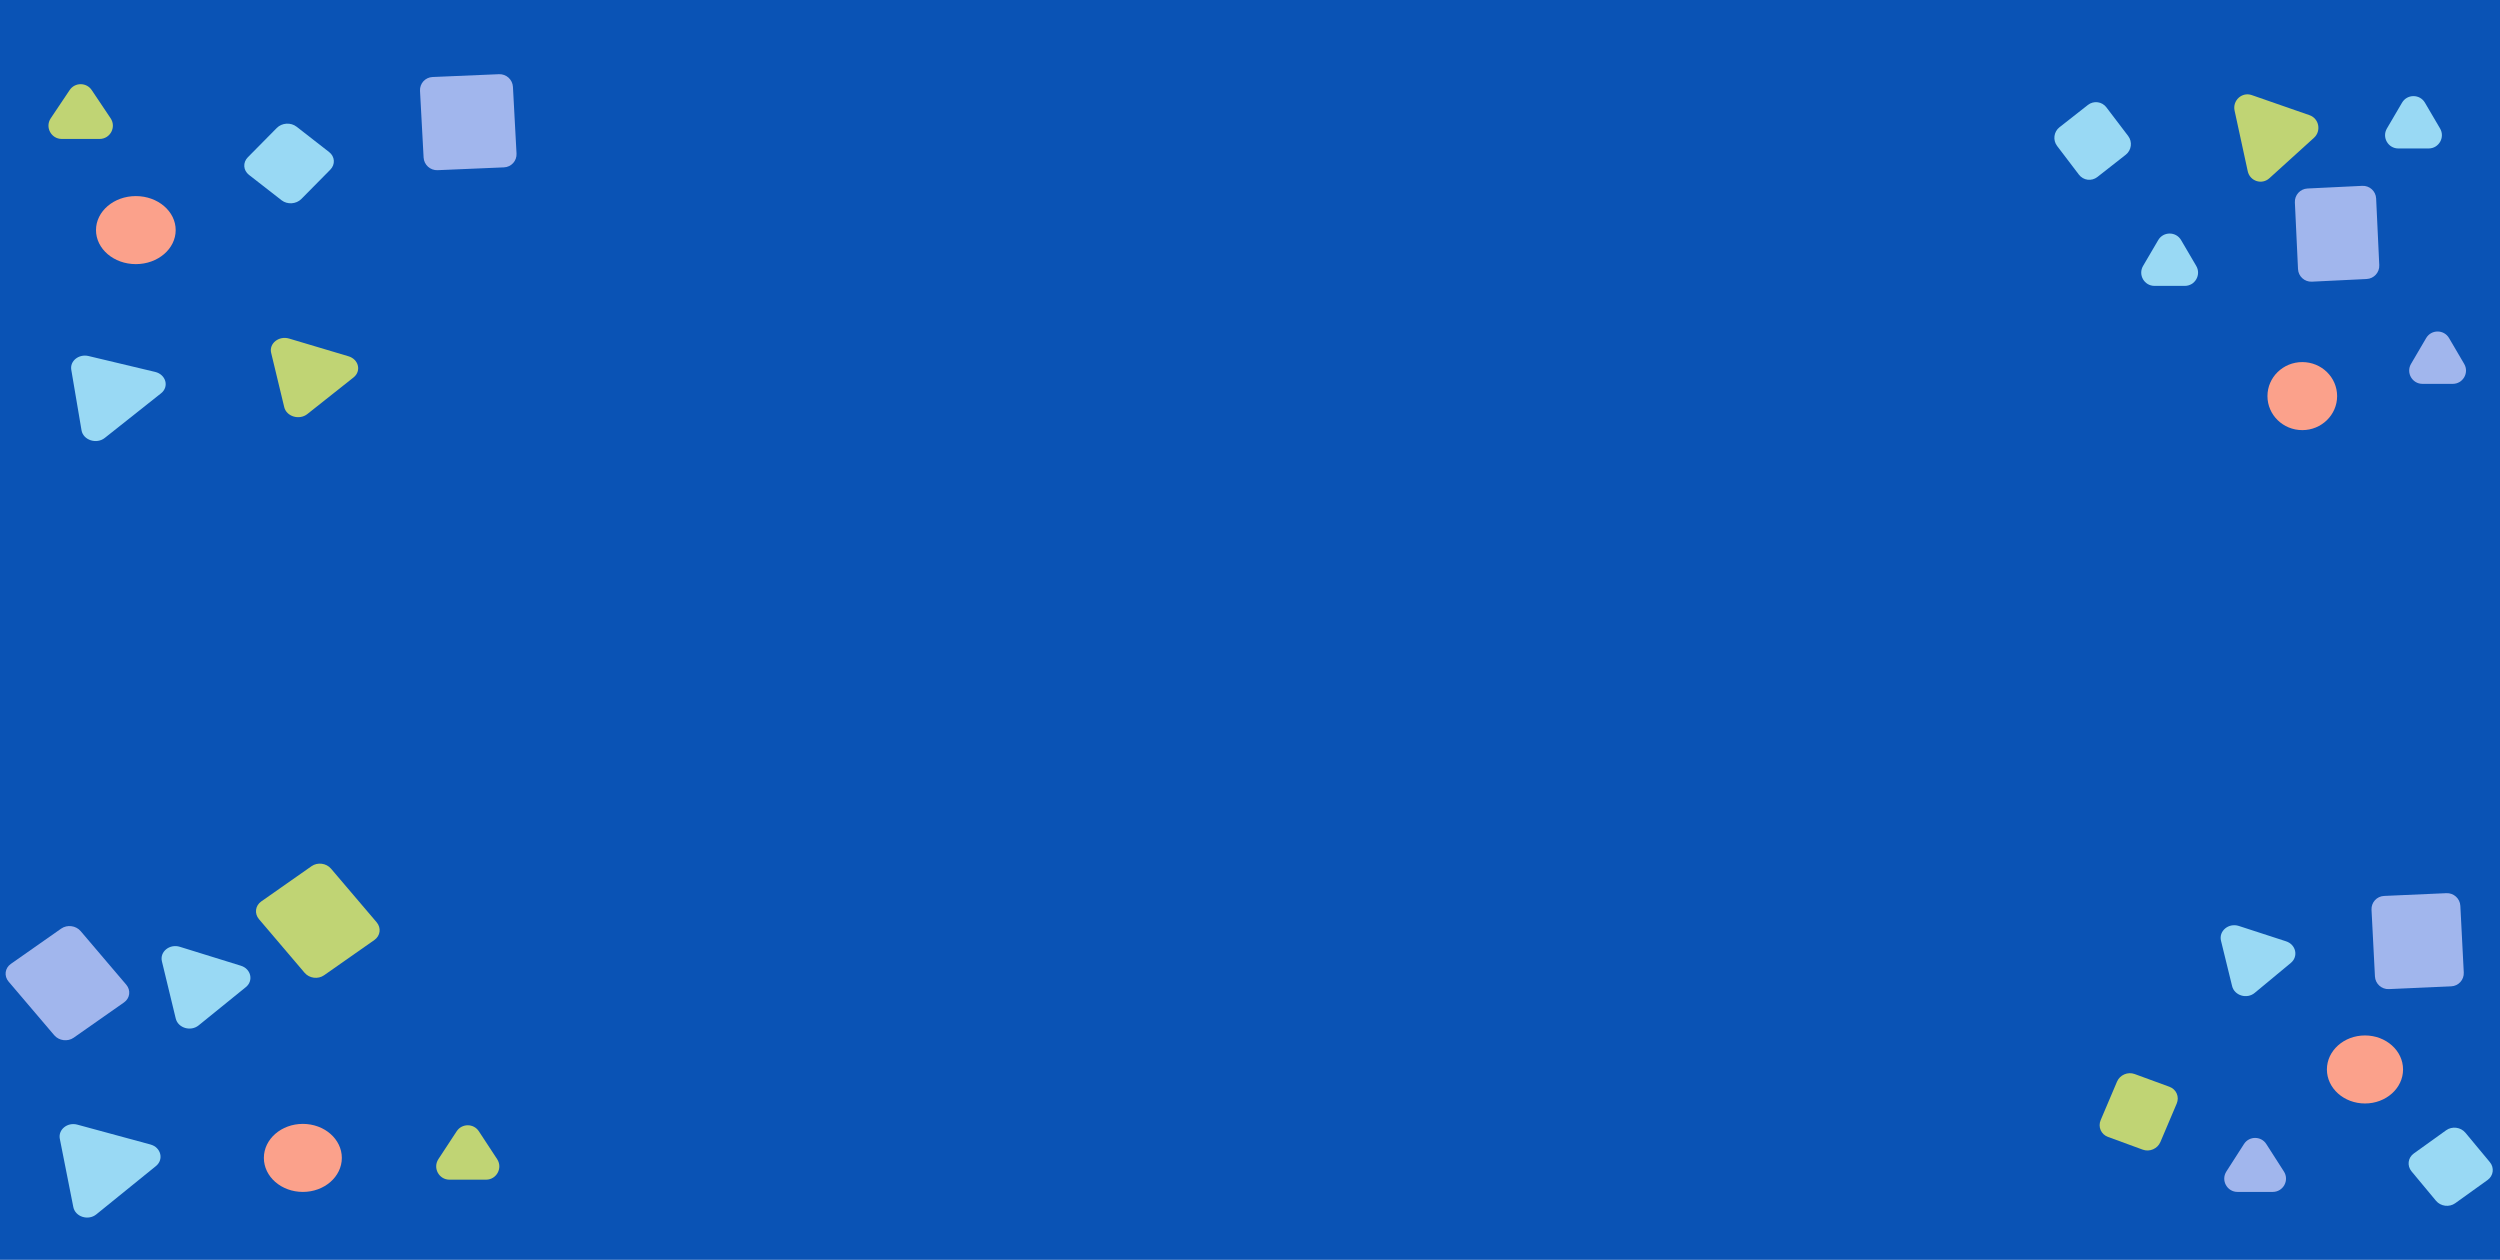
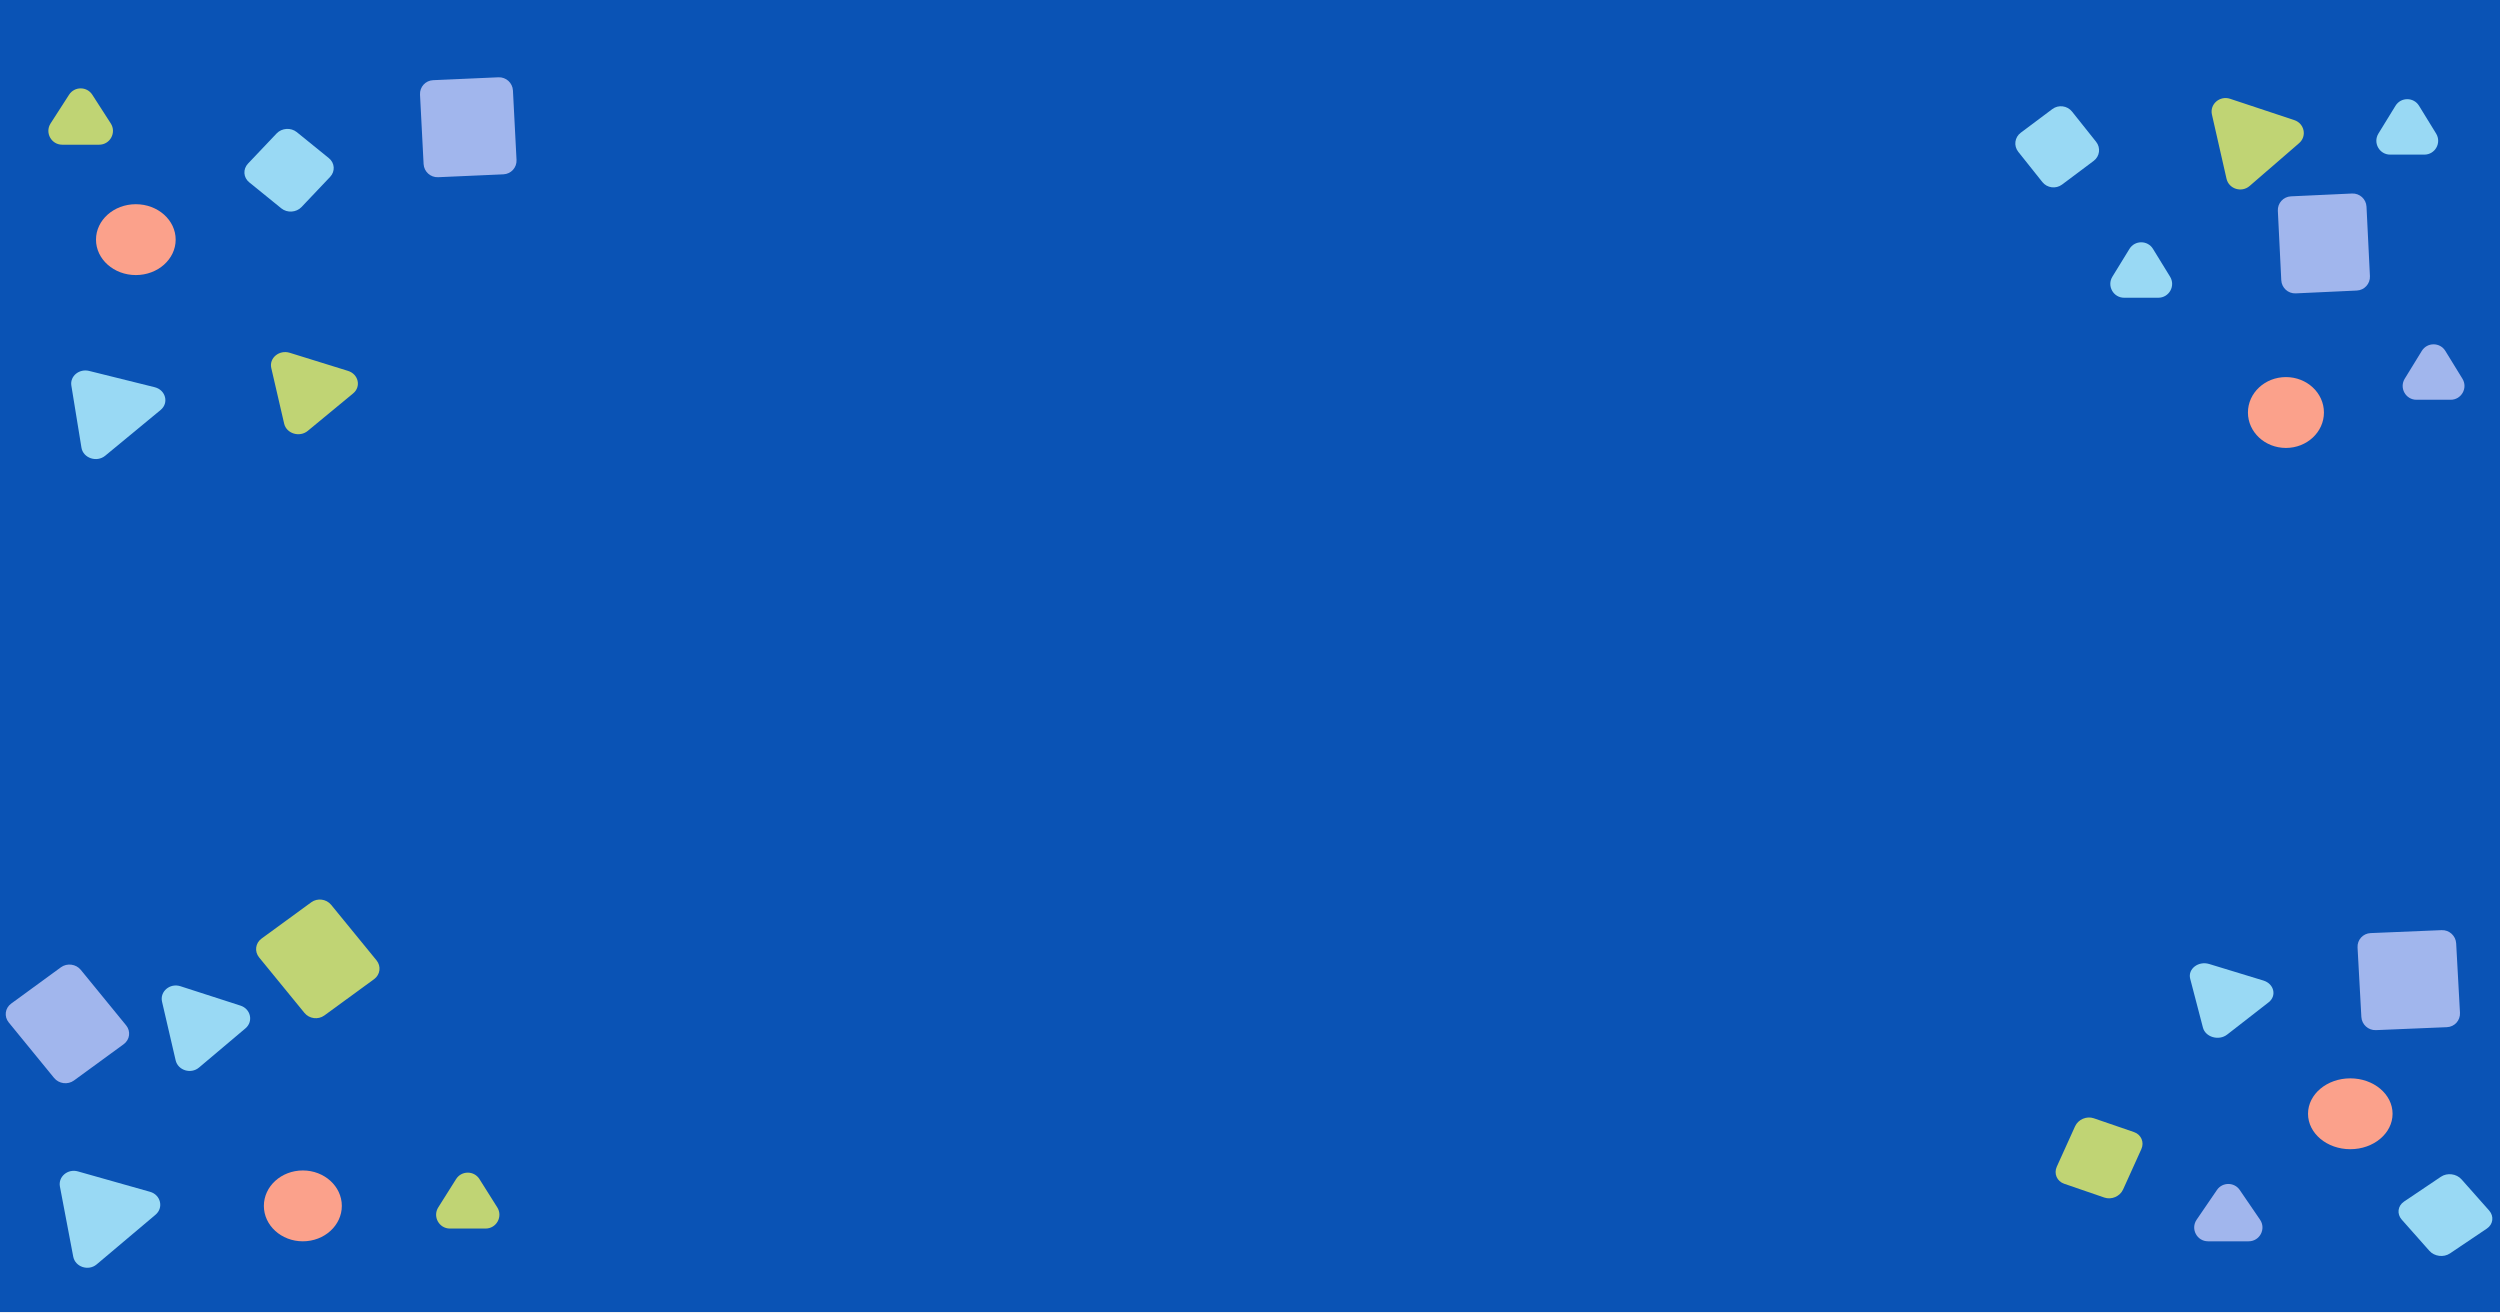
- <svg xmlns="http://www.w3.org/2000/svg" width="377" height="190" viewBox="0 0 377 190" fill="none">
+ <svg xmlns="http://www.w3.org/2000/svg" width="362" height="190" viewBox="0 0 362 190" fill="none">
  <g clip-path="url(#clip0_764_91)">
-     <mask id="mask0_764_91" style="mask-type:luminance" maskUnits="userSpaceOnUse" x="0" y="0" width="377" height="190">
-       <path d="M377 0H0V190H377V0Z" fill="white" />
+     <mask id="mask0_764_91" style="mask-type:luminance" maskUnits="userSpaceOnUse" x="0" y="0" width="362" height="190">
+       <path d="M362 0H0V190H362V0Z" fill="white" />
    </mask>
    <g mask="url(#mask0_764_91)">
-       <path d="M377 0H0V190H377V0Z" fill="#0A53B5" />
+       <path d="M362 0H0V190H362V0Z" fill="#0A53B5" />
    </g>
-     <path d="M9.021 171.734C8.746 170.344 10.169 169.19 11.66 169.595L22.695 172.591C24.273 173.02 24.737 174.851 23.518 175.839L14.519 183.132C13.3 184.119 11.347 183.494 11.056 182.023L9.021 171.734Z" fill="#99D9F4" />
-     <path d="M24.415 144.965C24.066 143.521 25.575 142.299 27.116 142.776L36.328 145.632C37.853 146.105 38.266 147.891 37.074 148.857L29.949 154.631C28.757 155.597 26.848 155.022 26.502 153.594L24.415 144.965Z" fill="#99D9F4" />
-     <path d="M68.867 170.595C69.656 169.391 71.421 169.391 72.211 170.595L74.968 174.798C75.841 176.128 74.887 177.895 73.296 177.895H67.782C66.191 177.895 65.237 176.128 66.109 174.798L68.867 170.595Z" fill="#C0D474" />
-     <rect width="13.268" height="14.618" rx="2" transform="matrix(0.818874 -0.573974 0.648095 0.761559 0 146.502)" fill="#A1B6ED" />
-     <rect width="13.268" height="14.618" rx="2" transform="matrix(0.818874 -0.573974 0.648095 0.761559 37.7563 137.087)" fill="#C0D474" />
-     <ellipse cx="45.67" cy="174.612" rx="5.878" ry="5.13" fill="#FBA18B" />
-     <rect width="9.592" height="10.301" rx="2" transform="matrix(0.938986 0.343954 -0.390697 0.920519 320.024 161.275)" fill="#C0D474" />
-     <path d="M334.926 141.864C334.566 140.39 336.08 139.134 337.615 139.633L344.739 141.95C346.235 142.437 346.631 144.235 345.456 145.21L340.006 149.73C338.831 150.705 336.952 150.137 336.601 148.701L334.926 141.864Z" fill="#99D9F4" />
-     <path d="M338.391 172.52C339.178 171.292 340.972 171.292 341.759 172.52L344.413 176.662C345.266 177.993 344.311 179.741 342.729 179.741H337.42C335.839 179.741 334.883 177.993 335.736 176.662L338.391 172.52Z" fill="#A1B6ED" />
-     <rect width="9.997" height="9.762" rx="2" transform="matrix(0.812496 -0.582966 0.639288 0.768968 362.382 175.105)" fill="#99D9F4" />
-     <rect width="13.408" height="14.068" rx="2" transform="matrix(0.999016 -0.0443498 0.0513702 0.99868 357.522 135.196)" fill="#A1B6ED" />
-     <ellipse cx="356.639" cy="161.275" rx="5.742" ry="5.13" fill="#FBA18B" />
-     <path d="M10.748 55.762C10.522 54.429 11.895 53.341 13.36 53.691L23.393 56.084C25.027 56.474 25.54 58.318 24.289 59.309L15.801 66.039C14.551 67.031 12.545 66.37 12.293 64.885L10.748 55.762Z" fill="#99D9F4" />
-     <rect width="10.233" height="10.213" rx="2" transform="matrix(0.788928 0.614485 -0.702721 0.711466 43.1426 17.8748)" fill="#99D9F4" />
-     <path d="M40.889 53.209C40.547 51.791 42.055 50.596 43.603 51.057L52.545 53.724C54.094 54.185 54.522 55.959 53.316 56.915L46.347 62.44C45.141 63.397 43.205 62.819 42.863 61.401L40.889 53.209Z" fill="#C0D474" />
-     <path d="M10.505 13.581C11.297 12.4 13.035 12.4 13.828 13.581L16.682 17.839C17.573 19.168 16.621 20.953 15.021 20.953H9.312C7.712 20.953 6.76 19.168 7.651 17.839L10.505 13.581Z" fill="#C0D474" />
-     <rect width="14.026" height="14.07" rx="2" transform="matrix(0.999101 -0.0423969 0.0537343 0.998555 63.2305 11.6983)" fill="#A1B6ED" />
-     <ellipse cx="20.485" cy="34.7" rx="6.008" ry="5.13" fill="#FBA18B" />
-     <path d="M336.975 16.681C336.642 15.145 338.094 13.828 339.56 14.338L348.275 17.369C349.709 17.868 350.082 19.751 348.95 20.777L342.217 26.883C341.084 27.91 339.284 27.321 338.958 25.818L336.975 16.681Z" fill="#C0D474" />
-     <path d="M365.865 50.98C366.637 49.662 368.543 49.662 369.315 50.98L371.598 54.874C372.38 56.208 371.419 57.886 369.873 57.886H365.307C363.761 57.886 362.8 56.208 363.582 54.874L365.865 50.98Z" fill="#A1B6ED" />
-     <path d="M325.458 36.207C326.231 34.889 328.136 34.889 328.909 36.207L331.192 40.101C331.973 41.434 331.012 43.112 329.466 43.112H324.9C323.355 43.112 322.393 41.434 323.175 40.101L325.458 36.207Z" fill="#99D9F4" />
-     <path d="M362.228 15.483C363.001 14.165 364.906 14.165 365.679 15.483L367.962 19.377C368.744 20.711 367.782 22.389 366.237 22.389H361.671C360.125 22.389 359.164 20.711 359.945 19.377L362.228 15.483Z" fill="#99D9F4" />
-     <rect width="9.443" height="9.431" rx="2" transform="matrix(0.786832 -0.617167 0.605327 0.795977 309 20.4199)" fill="#99D9F4" />
-     <rect width="12.268" height="14.065" rx="2" transform="matrix(0.998824 -0.0484738 0.0470009 0.998895 345.973 28.5234)" fill="#A1B6ED" />
-     <ellipse cx="347.185" cy="59.732" rx="5.253" ry="5.13" fill="#FBA18B" />
+     <path d="M8.676 171.812C8.406 170.389 9.811 169.203 11.276 169.618L21.727 172.573C23.272 173.01 23.721 174.878 22.524 175.889L14 183.082C12.803 184.092 10.889 183.46 10.604 181.96L8.676 171.812Z" fill="#99D9F4" />
+     <path d="M23.463 145.048C23.12 143.571 24.608 142.315 26.122 142.804L34.821 145.612C36.314 146.094 36.713 147.917 35.542 148.905L28.814 154.583C27.643 155.571 25.772 154.991 25.433 153.535L23.463 145.048Z" fill="#99D9F4" />
+     <path d="M66.04 170.732C66.825 169.487 68.64 169.487 69.425 170.732L72.005 174.829C72.844 176.161 71.887 177.895 70.313 177.895H65.152C63.578 177.895 62.621 176.161 63.46 174.829L66.04 170.732Z" fill="#C0D474" />
+     <rect width="12.916" height="14.376" rx="2" transform="matrix(0.807696 -0.589598 0.63276 0.774348 0 146.502)" fill="#A1B6ED" />
+     <rect width="12.916" height="14.376" rx="2" transform="matrix(0.807696 -0.589598 0.63276 0.774348 36.2544 137.087)" fill="#C0D474" />
+     <ellipse cx="43.852" cy="174.612" rx="5.644" ry="5.13" fill="#FBA18B" />
+     <rect width="10.152" height="10.408" rx="2" transform="matrix(0.945724 0.324971 -0.412219 0.911085 301.29 161.275)" fill="#C0D474" />
+     <path d="M317.141 141.73C316.77 140.31 318.316 139.107 319.893 139.588L327.742 141.982C329.287 142.454 329.704 144.195 328.498 145.134L322.494 149.806C321.287 150.745 319.348 150.187 318.985 148.796L317.141 141.73Z" fill="#99D9F4" />
+     <path d="M321.012 172.31C321.806 171.147 323.521 171.147 324.315 172.31L327.255 176.613C328.162 177.941 327.212 179.741 325.604 179.741H319.724C318.116 179.741 317.165 177.941 318.072 176.613L321.012 172.31Z" fill="#A1B6ED" />
+     <rect width="10.438" height="10.03" rx="2" transform="matrix(0.82959 -0.558373 0.663254 0.748394 346.444 175.105)" fill="#99D9F4" />
+     <rect width="14.292" height="14.071" rx="2" transform="matrix(0.999134 -0.0416085 0.0547513 0.9985 341.264 135.196)" fill="#A1B6ED" />
+     <ellipse cx="340.323" cy="161.275" rx="6.122" ry="5.13" fill="#FBA18B" />
+     <path d="M10.332 55.836C10.11 54.471 11.465 53.352 12.906 53.71L22.393 56.066C23.993 56.464 24.489 58.346 23.261 59.361L15.235 65.988C14.006 67.002 12.04 66.334 11.794 64.819L10.332 55.836Z" fill="#99D9F4" />
+     <rect width="9.981" height="10.014" rx="2" transform="matrix(0.776623 0.629966 -0.688143 0.725575 41.4258 17.8748)" fill="#99D9F4" />
+     <path d="M39.281 53.292C38.945 51.84 40.433 50.612 41.955 51.084L50.391 53.704C51.908 54.175 52.322 55.985 51.136 56.964L44.562 62.392C43.376 63.371 41.478 62.787 41.144 61.34L39.281 53.292Z" fill="#C0D474" />
+     <path d="M10.001 13.716C10.788 12.492 12.577 12.492 13.364 13.716L16.038 17.87C16.895 19.201 15.94 20.953 14.357 20.953H9.008C7.425 20.953 6.469 19.201 7.326 17.87L10.001 13.716Z" fill="#C0D474" />
+     <rect width="13.469" height="14.069" rx="2" transform="matrix(0.999025 -0.0441503 0.0516021 0.998668 60.7148 11.6983)" fill="#A1B6ED" />
+     <ellipse cx="19.669" cy="34.7" rx="5.768" ry="5.13" fill="#FBA18B" />
+     <path d="M320.287 16.586C319.946 15.088 321.423 13.809 322.921 14.306L332.211 17.39C333.683 17.879 334.072 19.723 332.915 20.724L325.737 26.936C324.58 27.938 322.735 27.355 322.4 25.883L320.287 16.586Z" fill="#C0D474" />
+     <path d="M350.677 50.812C351.458 49.541 353.305 49.541 354.086 50.812L356.559 54.839C357.378 56.172 356.419 57.886 354.855 57.886H349.908C348.344 57.886 347.385 56.172 348.204 54.839L350.677 50.812Z" fill="#A1B6ED" />
+     <path d="M308.346 36.038C309.126 34.767 310.973 34.767 311.754 36.038L314.228 40.066C315.046 41.398 314.087 43.112 312.523 43.112H307.576C306.012 43.112 305.054 41.398 305.872 40.066L308.346 36.038Z" fill="#99D9F4" />
+     <path d="M346.868 15.315C347.648 14.044 349.495 14.044 350.276 15.315L352.75 19.342C353.568 20.675 352.609 22.389 351.045 22.389H346.098C344.534 22.389 343.576 20.675 344.394 19.342L346.868 15.315Z" fill="#99D9F4" />
+     <rect width="9.724" height="9.598" rx="2" transform="matrix(0.8005 -0.599333 0.623127 0.782121 291 20.4199)" fill="#99D9F4" />
+     <rect width="12.851" height="14.067" rx="2" transform="matrix(0.998929 -0.0462742 0.0492349 0.998787 329.734 28.5234)" fill="#A1B6ED" />
+     <ellipse cx="331.004" cy="59.732" rx="5.503" ry="5.13" fill="#FBA18B" />
  </g>
  <defs>
    <clipPath id="clip0_764_91">
-       <rect width="377" height="190" fill="white" />
+       <rect width="362" height="190" fill="white" />
    </clipPath>
  </defs>
</svg>
